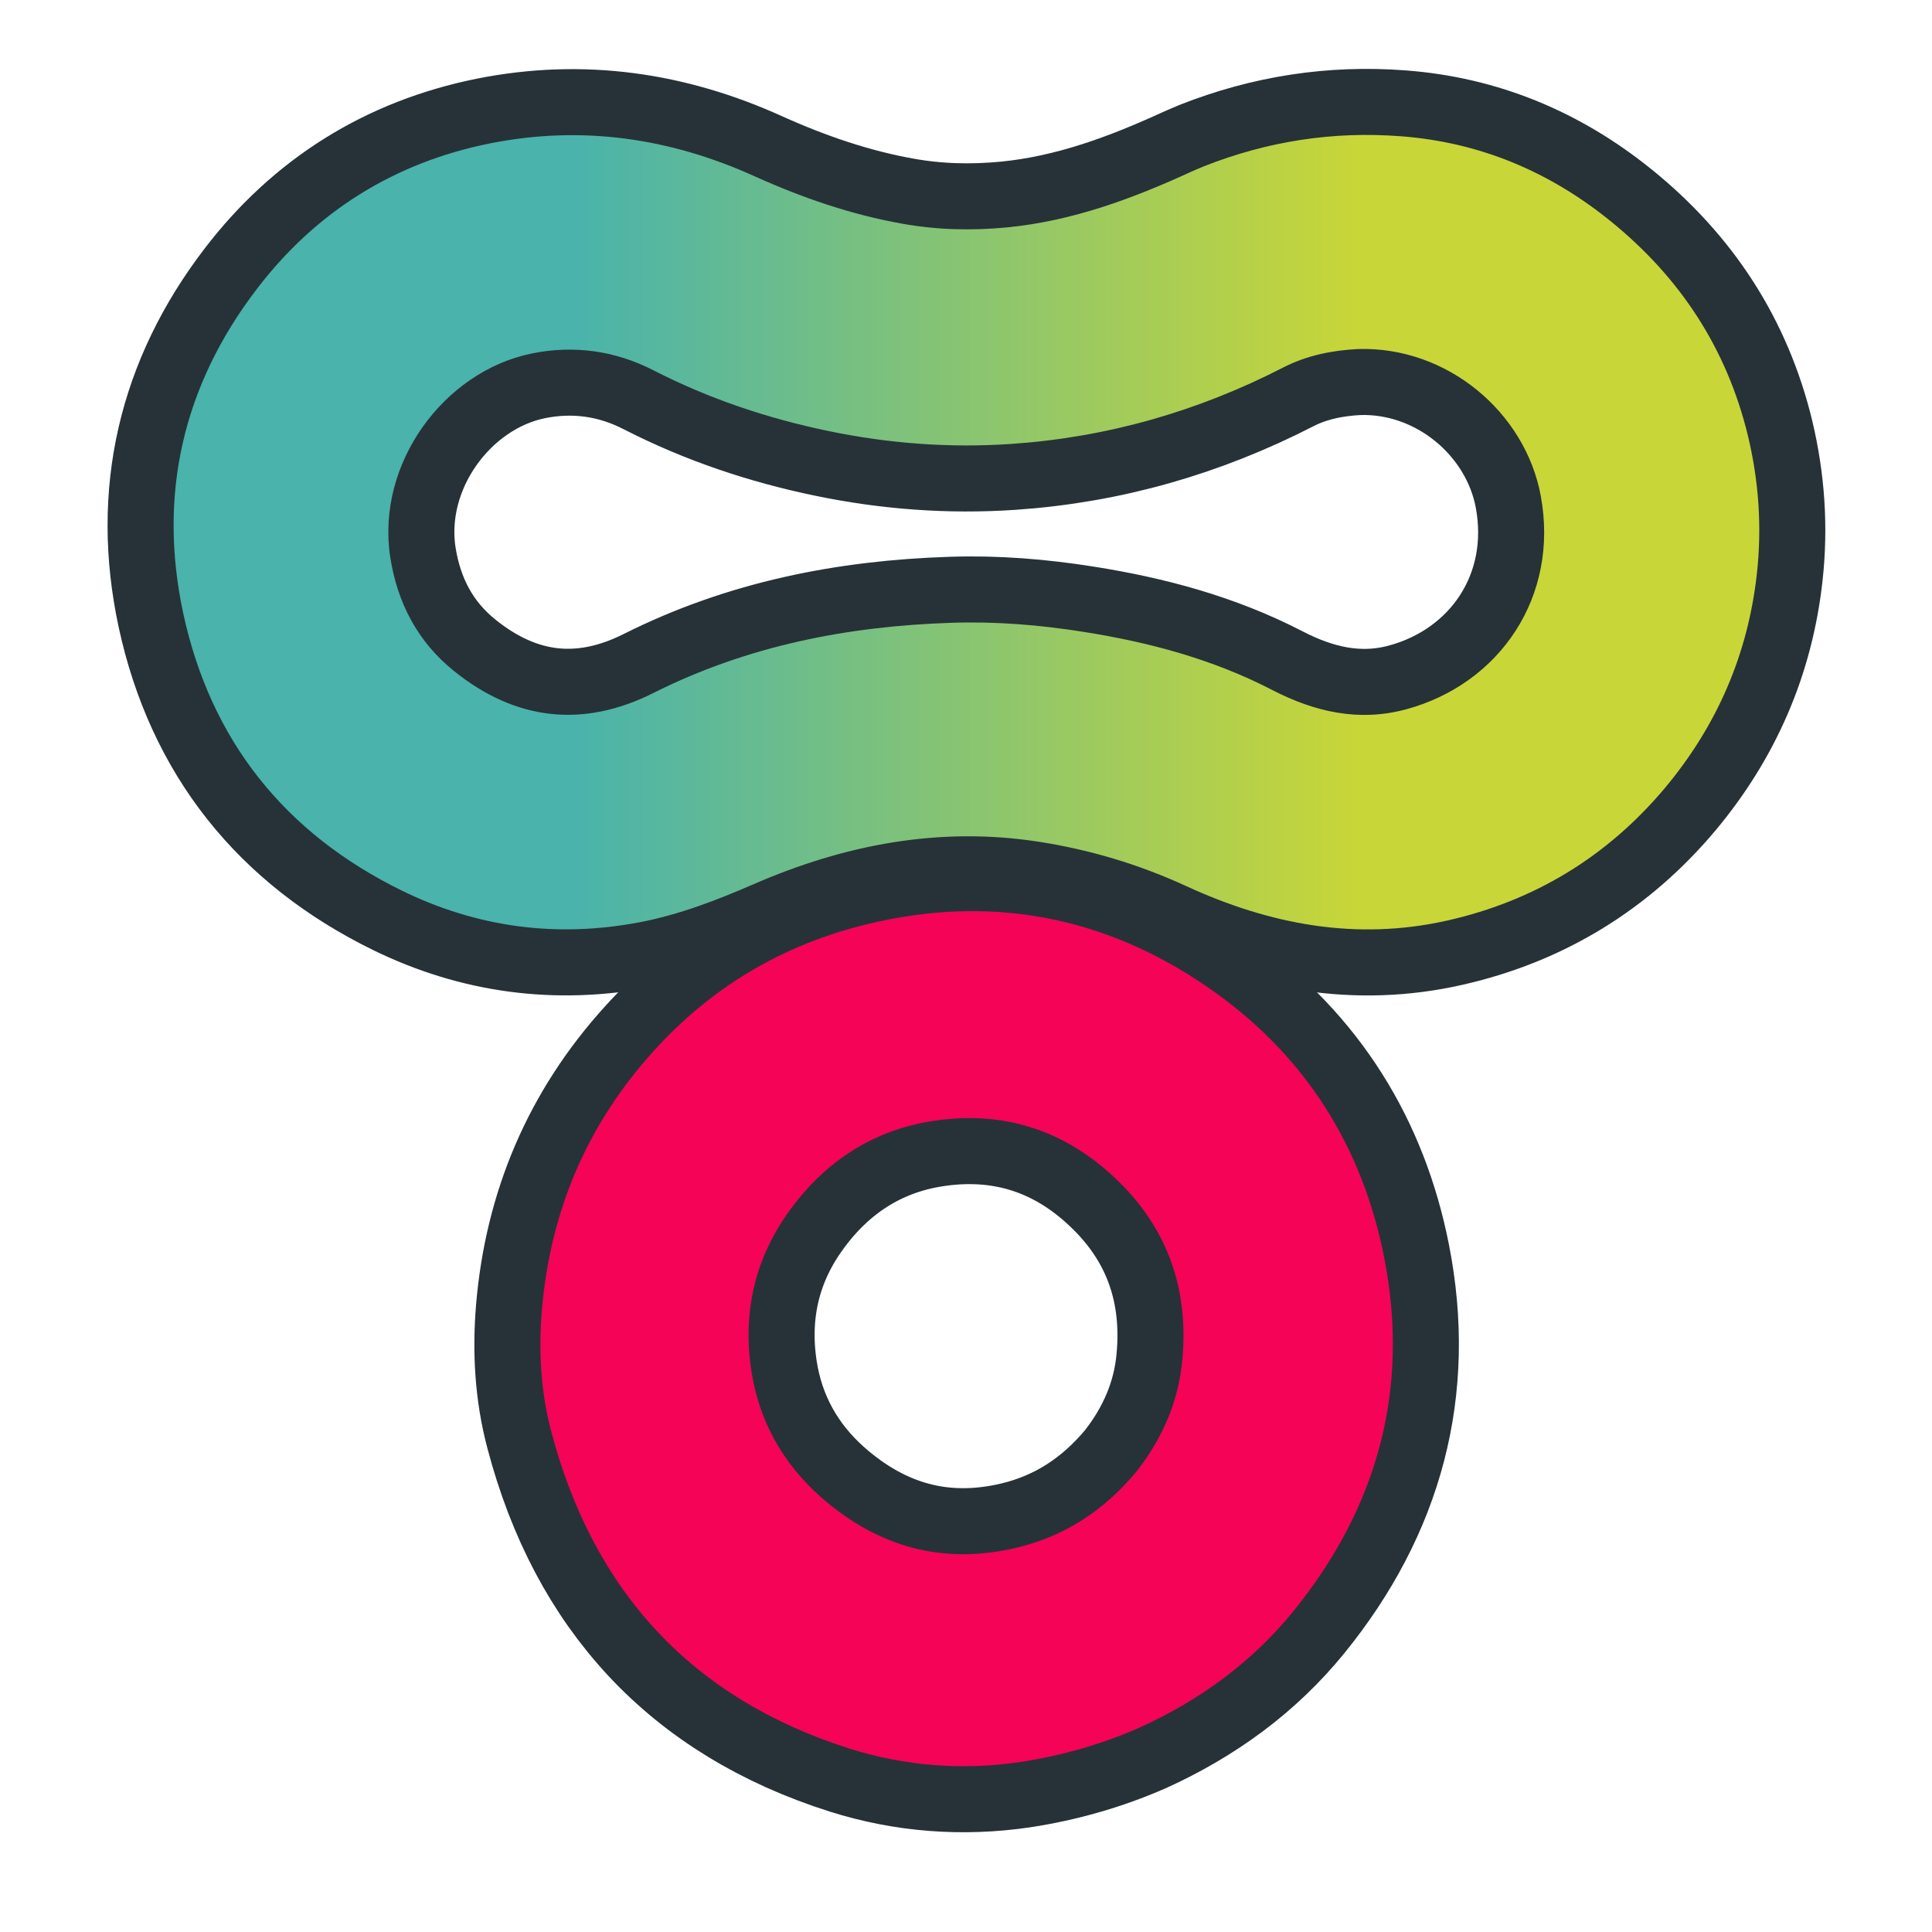
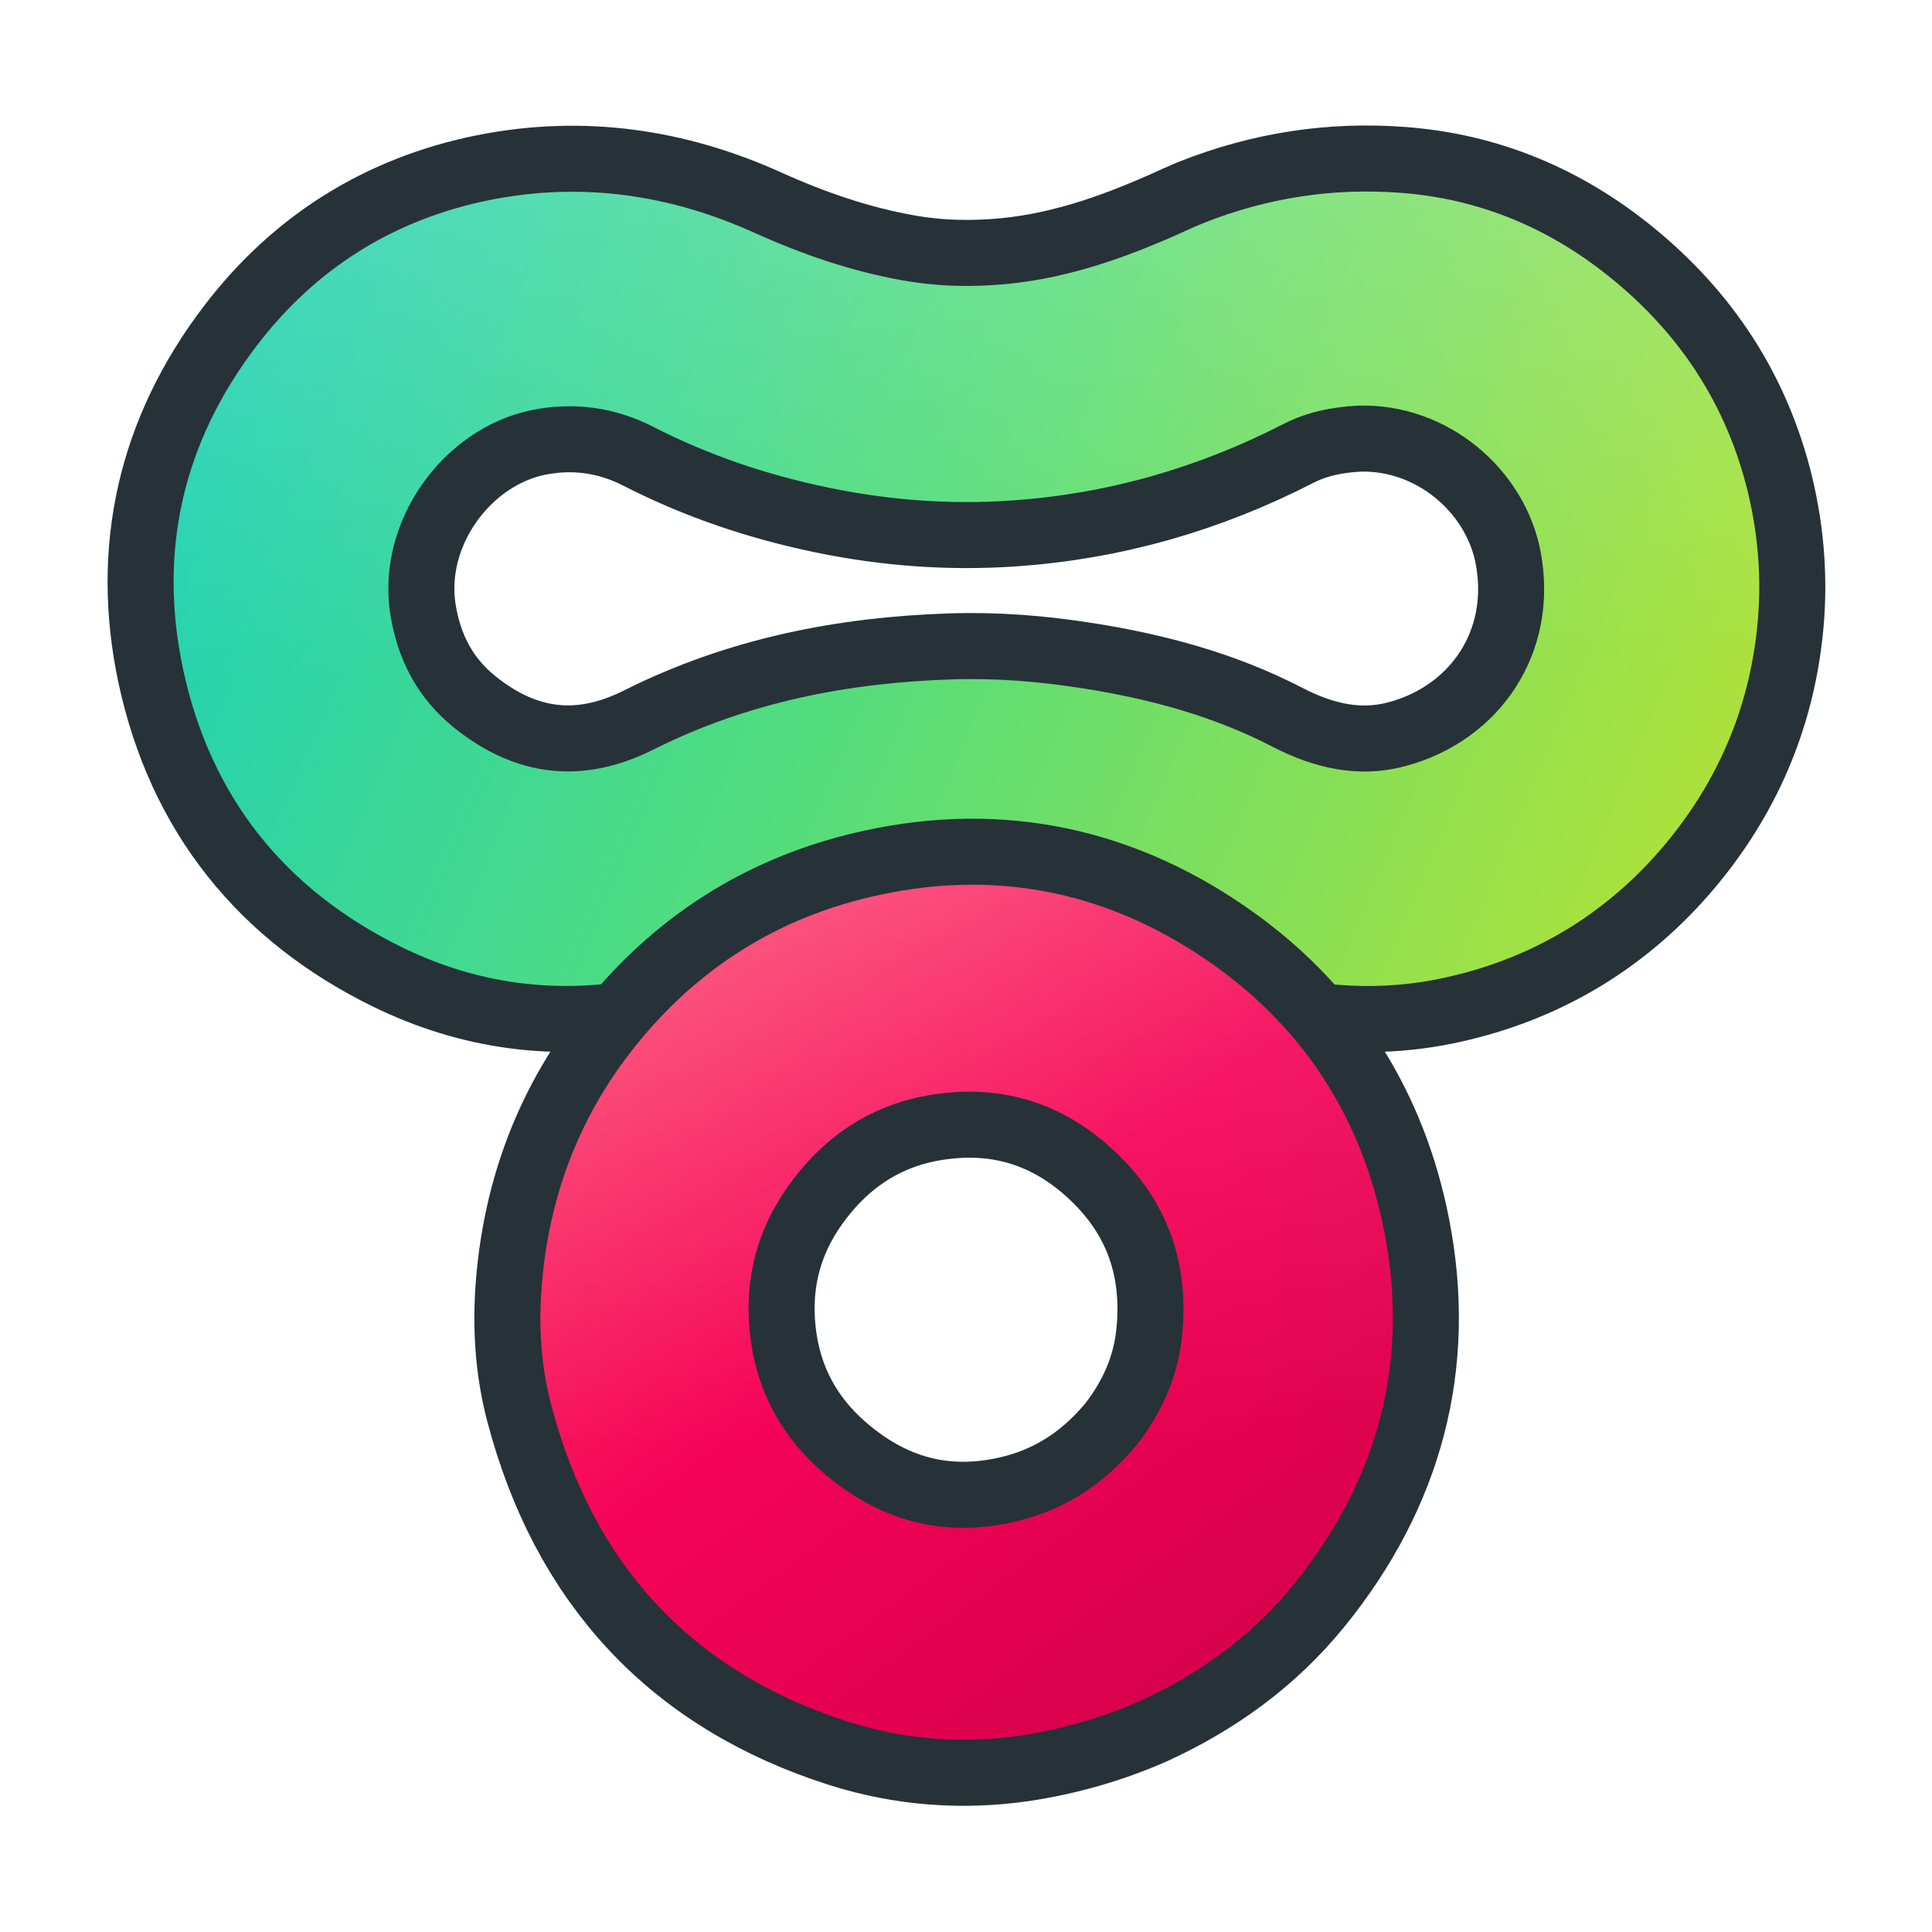
- <svg xmlns="http://www.w3.org/2000/svg" version="1.2" viewBox="0 0 1024 1024" width="1024" height="1024">
+ <svg xmlns="http://www.w3.org/2000/svg" viewBox="0 0 1024 1024" width="1024" height="1024">
  <defs>
-     <linearGradient id="P" gradientUnits="userSpaceOnUse" />
-     <linearGradient id="g1" x2="1" href="#P" gradientTransform="matrix(420.219,0,0,210.542,302.125,282.061)">
-       <stop stop-color="#49b3ac" />
-       <stop offset="1" stop-color="#c9d637" />
+     <linearGradient id="loop" x1="100" y1="150" x2="925" y2="500" gradientUnits="userSpaceOnUse">
+       <stop offset="0" stop-color="#1fd1b5" />
+       <stop offset=".45" stop-color="#56dd7b" />
+       <stop offset="1" stop-color="#b8e232" />
+     </linearGradient>
+     <linearGradient id="button" x1="330" y1="430" x2="700" y2="935" gradientUnits="userSpaceOnUse">
+       <stop offset="0" stop-color="#ff5c7a" />
+       <stop offset=".5" stop-color="#f50357" />
+       <stop offset="1" stop-color="#d10049" />
+     </linearGradient>
+     <linearGradient id="sheenLoop" x1="0" y1="60" x2="0" y2="330" gradientUnits="userSpaceOnUse">
+       <stop offset="0" stop-color="#ffffff" stop-opacity=".18" />
+       <stop offset="1" stop-color="#ffffff" stop-opacity="0" />
+     </linearGradient>
+     <linearGradient id="sheenButton" x1="0" y1="420" x2="0" y2="780" gradientUnits="userSpaceOnUse">
+       <stop offset="0" stop-color="#ffffff" stop-opacity=".14" />
+       <stop offset="1" stop-color="#ffffff" stop-opacity="0" />
    </linearGradient>
  </defs>
-   <style>.a{fill:url(#g1);stroke:#263238;paint-order:stroke fill markers;stroke-linejoin:round;stroke-width:70}.b{fill:#f50357;stroke:#263238;paint-order:stroke fill markers;stroke-linejoin:round;stroke-width:70}</style>
-   <path class="a" d="m638.2 88.1c33.7-13.3 68.4-18.6 104-15.9 41.8 3.1 78.8 18.6 111.3 44.9 37 29.9 61.8 67.7 73 114.1 5.7 23.9 7.4 48.1 4.7 72.7-4.7 42.9-21.2 80.8-48.8 113.8-30.5 36.3-69.1 59.8-115.3 70.2-48.3 10.9-94.2 2.1-138.5-18.3-25-11.5-51.1-19.3-78.3-23.5-52.6-8.1-102.8 1.6-151 22.6-19.6 8.5-39.3 16.1-60.2 20.1-44 8.4-86.2 2.8-126.2-16.8-61.9-30.4-101.2-79.4-115.8-147-13.5-63 0-120.8 39-171.8 31.3-41 72.8-67 123.6-77.2 48.7-9.7 95.4-2.9 140.4 17.5 25.1 11.3 51.1 20.3 78.3 25.1 18.4 3.3 37 3.7 55.6 1.9 34.5-3.4 66.3-15.2 97.4-29.5 2.1-1 4.3-1.8 6.8-2.9zm81.5 96.9c-13.7 0.7-27 3.4-39.2 9.6-45.5 23.4-93.5 37.2-144.6 40.7-32.6 2.2-64.7-0.2-96.6-6.8-32.4-6.7-63.4-17.1-92.9-32.2-20.4-10.5-42.4-13.5-64.8-8.9-46.6 9.7-82.2 58.4-74.8 107.7 3.8 24.6 14.7 45.2 33.9 60.6 32.4 26.1 68.2 30.4 105.6 11.6 49.8-25 102.8-35.4 157.9-37.2 23.5-0.8 46.8 1.1 70.1 4.8 34.8 5.5 68.5 14.5 100 30.8 22.4 11.6 45.8 17 70.8 10.3 49.8-13.4 81.5-59.8 71.5-113.4-8.3-44.2-49.6-79.1-96.9-77.6z" />
-   <path class="b" d="m603.7 915.8c-20.4 8.9-41.3 14.8-62.9 18.1-30.7 4.5-61 2.2-90.5-7.1-83.8-26.6-135.8-83.5-158.1-168-5.6-21.1-6.8-42.7-5-64.3 4.4-52.4 23.9-98.5 59.4-137.6 32.2-35.6 72.2-58.3 118.8-68.4 65.2-14.3 125.3-0.9 179.2 37.9 48.1 34.6 77.6 82.1 89 139.9 13.8 69.8-3.4 132.6-48.1 187.7-22 27.1-49.7 47.2-81.8 61.8zm-1.3-135.9c13.8-17.6 22.4-37.5 24.3-59.7 3.2-35.6-7-67.1-32.6-92.8-27.9-28-61.8-39.4-100.7-33.1-30.9 5-55.8 21.3-74.3 46.5-18.8 25.4-25.6 54.3-20.9 85.5 4 26.5 16.5 49.1 36.7 67 30 26.5 64.6 36.4 104 27 25.5-6.1 46.4-19.8 63.5-40.4z" />
+   <g transform="translate(0 30)" stroke="#263238" stroke-width="70" stroke-linejoin="round" paint-order="stroke">
+     <path fill="url(#loop)" fill-rule="evenodd" d="m638.2 88.1c33.7-13.3 68.4-18.6 104-15.9 41.8 3.1 78.8 18.6 111.3 44.9 37 29.9 61.8 67.7 73 114.1 5.7 23.9 7.4 48.1 4.7 72.7-4.7 42.9-21.2 80.8-48.8 113.8-30.5 36.3-69.1 59.8-115.3 70.2-48.3 10.9-94.2 2.1-138.5-18.3-25-11.5-51.1-19.3-78.3-23.5-52.6-8.1-102.8 1.6-151 22.6-19.6 8.5-39.3 16.1-60.2 20.1-44 8.4-86.2 2.8-126.2-16.8-61.9-30.4-101.2-79.4-115.8-147-13.5-63 0-120.8 39-171.8 31.3-41 72.8-67 123.6-77.2 48.7-9.7 95.4-2.9 140.4 17.5 25.1 11.3 51.1 20.3 78.3 25.1 18.4 3.3 37 3.7 55.6 1.9 34.5-3.4 66.3-15.2 97.4-29.5 2.1-1 4.3-1.8 6.8-2.9zm81.5 96.9c-13.7 0.7-27 3.4-39.2 9.6-45.5 23.4-93.5 37.2-144.6 40.7-32.6 2.2-64.7-0.2-96.6-6.8-32.4-6.7-63.4-17.1-92.9-32.2-20.4-10.5-42.4-13.5-64.8-8.9-46.6 9.7-82.2 58.4-74.8 107.7 3.8 24.6 14.7 45.2 33.9 60.6 32.4 26.1 68.2 30.4 105.6 11.6 49.8-25 102.8-35.4 157.9-37.2 23.5-0.8 46.8 1.1 70.1 4.8 34.8 5.5 68.5 14.5 100 30.8 22.4 11.6 45.8 17 70.8 10.3 49.8-13.4 81.5-59.8 71.5-113.4-8.3-44.2-49.6-79.1-96.9-77.6z" />
+     <path stroke="none" fill="url(#sheenLoop)" fill-rule="evenodd" d="m638.2 88.1c33.7-13.3 68.4-18.6 104-15.9 41.8 3.1 78.8 18.6 111.3 44.9 37 29.9 61.8 67.7 73 114.1 5.7 23.9 7.4 48.1 4.7 72.7-4.7 42.9-21.2 80.8-48.8 113.8-30.5 36.3-69.1 59.8-115.3 70.2-48.3 10.9-94.2 2.1-138.5-18.3-25-11.5-51.1-19.3-78.3-23.5-52.6-8.1-102.8 1.6-151 22.6-19.6 8.5-39.3 16.1-60.2 20.1-44 8.4-86.2 2.8-126.2-16.8-61.9-30.4-101.2-79.4-115.8-147-13.5-63 0-120.8 39-171.8 31.3-41 72.8-67 123.6-77.2 48.7-9.7 95.4-2.9 140.4 17.5 25.1 11.3 51.1 20.3 78.3 25.1 18.4 3.3 37 3.7 55.6 1.9 34.5-3.4 66.3-15.2 97.4-29.5 2.1-1 4.3-1.8 6.8-2.9zm81.5 96.9c-13.7 0.7-27 3.4-39.2 9.6-45.5 23.4-93.5 37.2-144.6 40.7-32.6 2.2-64.7-0.2-96.6-6.8-32.4-6.7-63.4-17.1-92.9-32.2-20.4-10.5-42.4-13.5-64.8-8.9-46.6 9.7-82.2 58.4-74.8 107.7 3.8 24.6 14.7 45.2 33.9 60.6 32.4 26.1 68.2 30.4 105.6 11.6 49.8-25 102.8-35.4 157.9-37.2 23.5-0.8 46.8 1.1 70.1 4.8 34.8 5.5 68.5 14.5 100 30.8 22.4 11.6 45.8 17 70.8 10.3 49.8-13.4 81.5-59.8 71.5-113.4-8.3-44.2-49.6-79.1-96.9-77.6z" />
+     <g transform="translate(0 -44)">
+       <path fill="url(#button)" fill-rule="evenodd" d="m603.7 915.8c-20.4 8.9-41.3 14.8-62.9 18.1-30.7 4.5-61 2.2-90.5-7.1-83.8-26.6-135.8-83.5-158.1-168-5.6-21.1-6.8-42.7-5-64.3 4.4-52.4 23.9-98.5 59.4-137.6 32.2-35.6 72.2-58.3 118.8-68.4 65.2-14.3 125.3-0.9 179.2 37.9 48.1 34.6 77.6 82.1 89 139.9 13.8 69.8-3.4 132.6-48.1 187.7-22 27.1-49.7 47.2-81.8 61.8zm-1.3-135.9c13.8-17.6 22.4-37.5 24.3-59.7 3.2-35.6-7-67.1-32.6-92.8-27.9-28-61.8-39.4-100.7-33.1-30.9 5-55.8 21.3-74.3 46.5-18.8 25.4-25.6 54.3-20.9 85.5 4 26.5 16.5 49.1 36.7 67 30 26.5 64.6 36.4 104 27 25.5-6.1 46.4-19.8 63.5-40.4z" />
+       <path stroke="none" fill="url(#sheenButton)" fill-rule="evenodd" d="m603.7 915.8c-20.4 8.9-41.3 14.8-62.9 18.1-30.7 4.5-61 2.2-90.5-7.1-83.8-26.6-135.8-83.5-158.1-168-5.6-21.1-6.8-42.7-5-64.3 4.4-52.4 23.9-98.5 59.4-137.6 32.2-35.6 72.2-58.3 118.8-68.4 65.2-14.3 125.3-0.9 179.2 37.9 48.1 34.6 77.6 82.1 89 139.9 13.8 69.8-3.4 132.6-48.1 187.7-22 27.1-49.7 47.2-81.8 61.8zm-1.3-135.9c13.8-17.6 22.4-37.5 24.3-59.7 3.2-35.6-7-67.1-32.6-92.8-27.9-28-61.8-39.4-100.7-33.1-30.9 5-55.8 21.3-74.3 46.5-18.8 25.4-25.6 54.3-20.9 85.5 4 26.5 16.5 49.1 36.7 67 30 26.5 64.6 36.4 104 27 25.5-6.1 46.4-19.8 63.5-40.4z" />
+     </g>
+   </g>
</svg>
